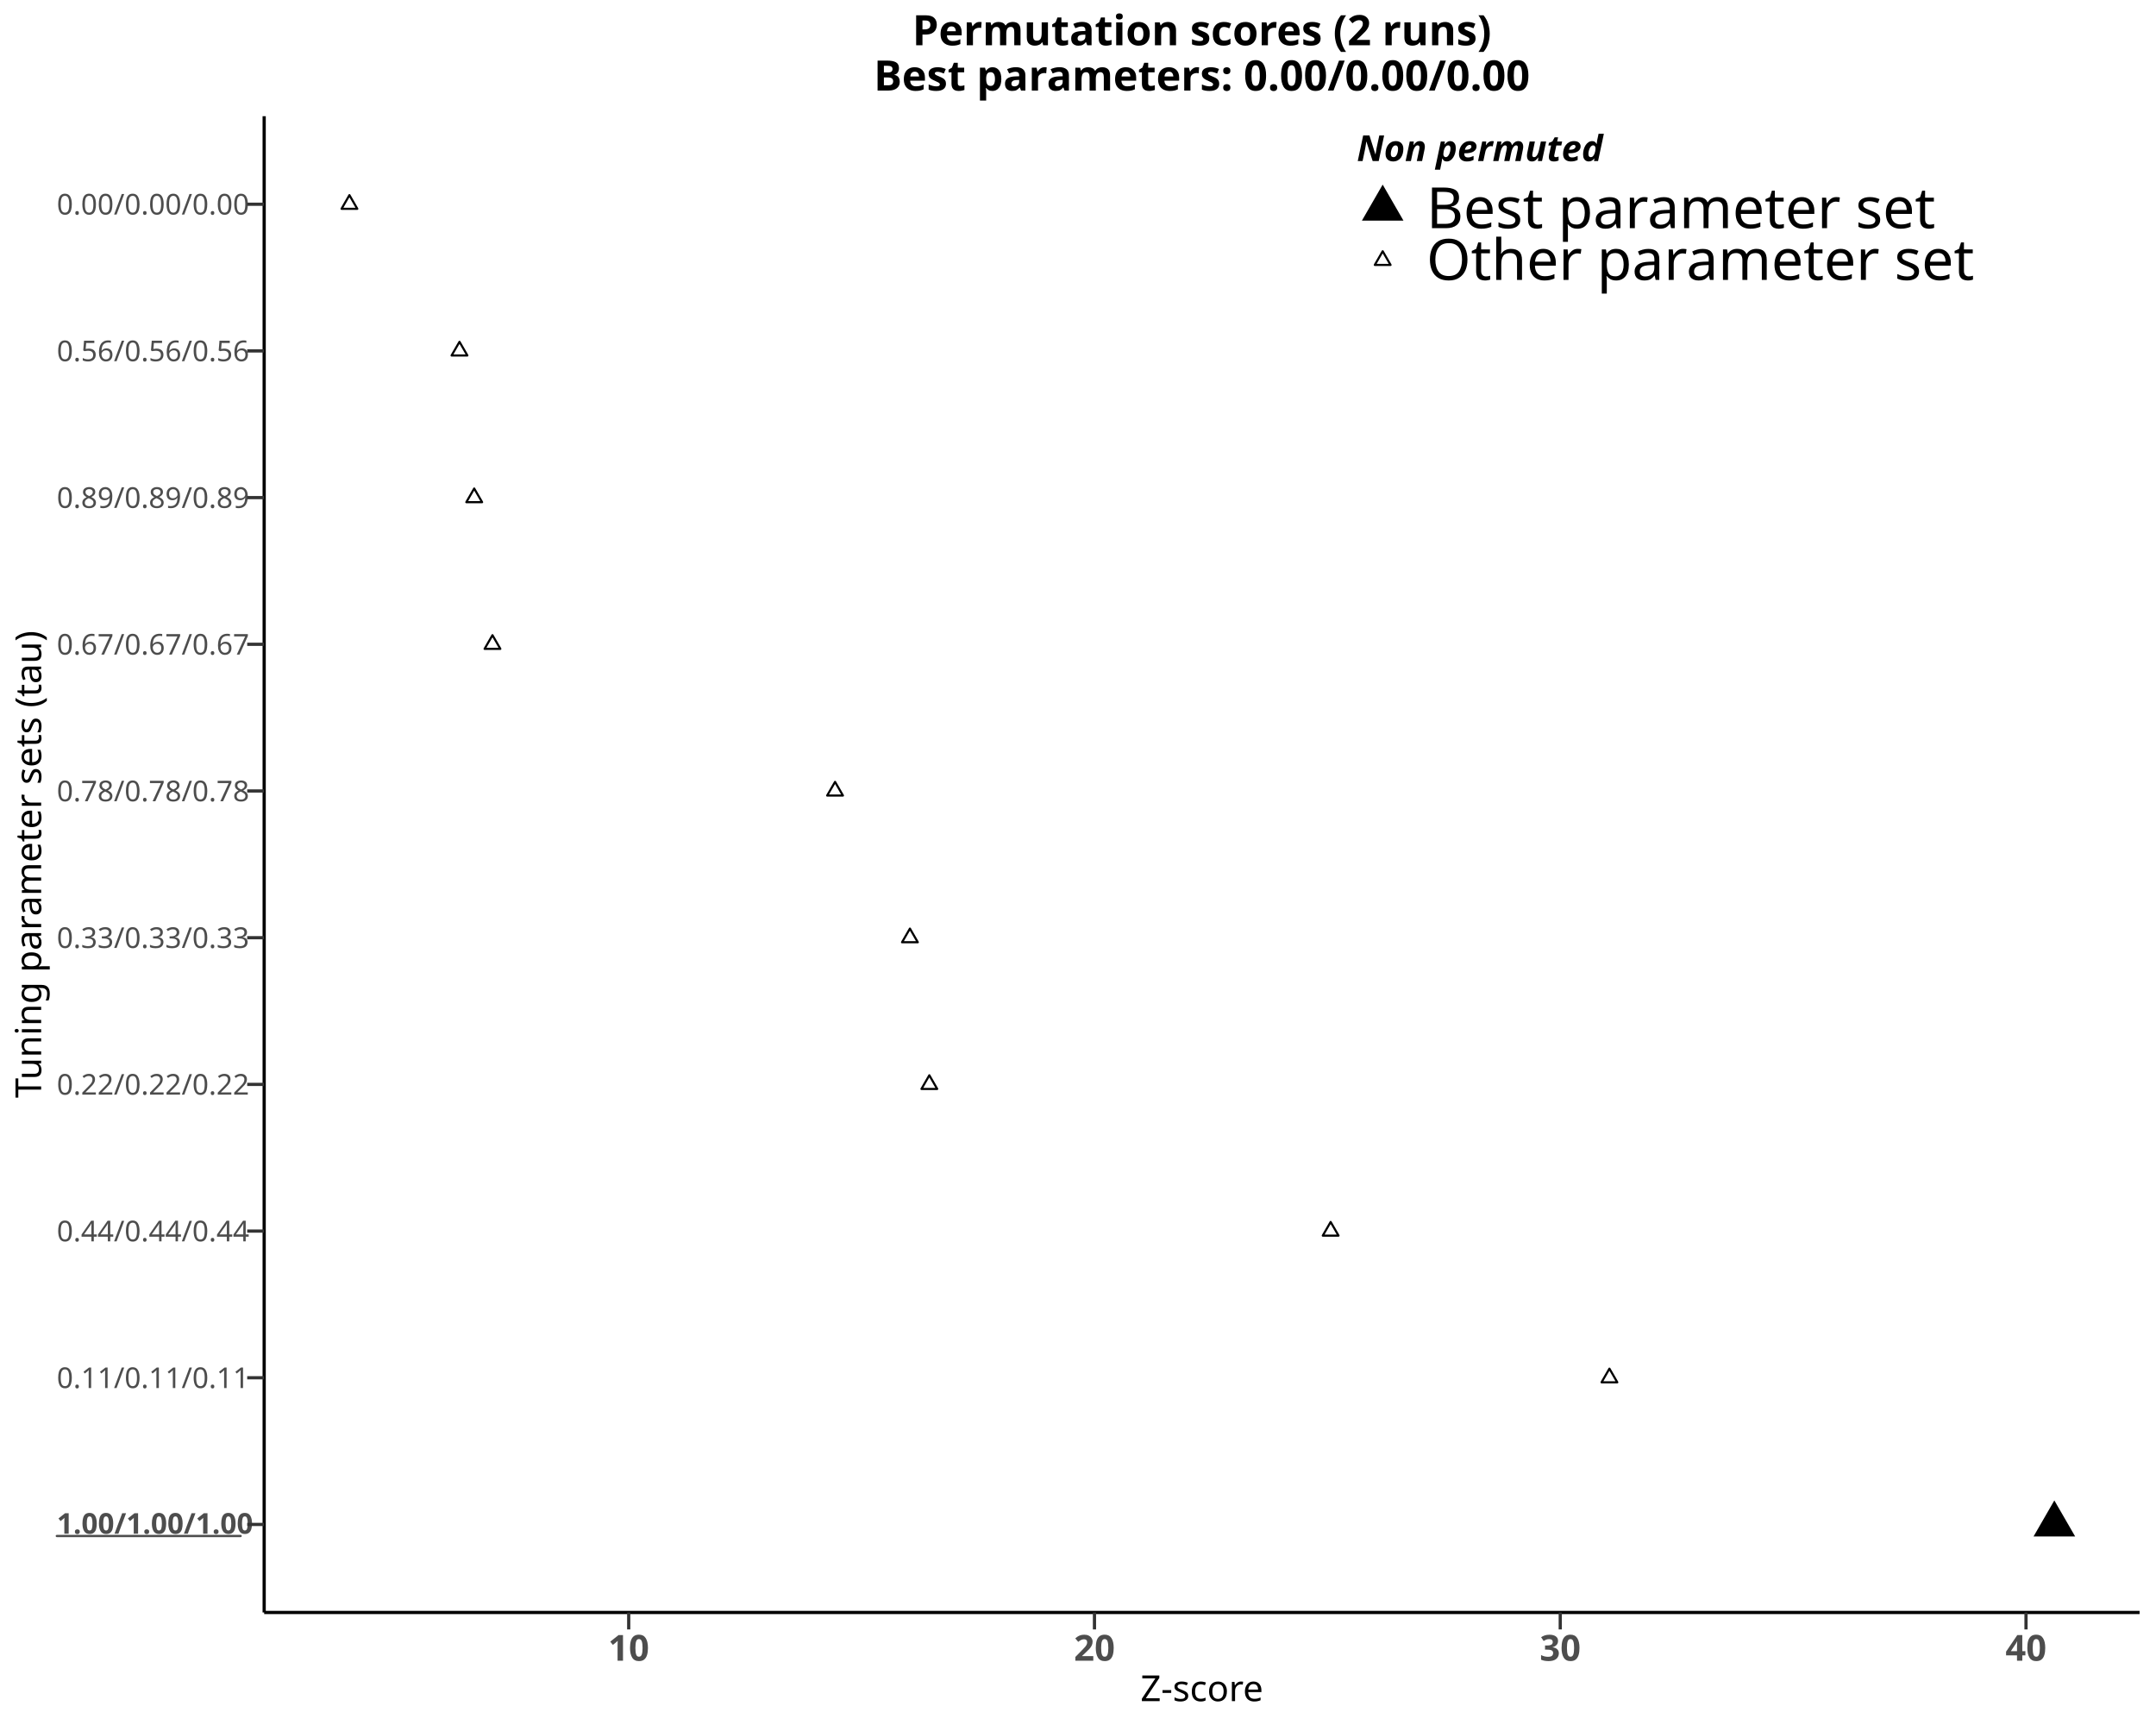
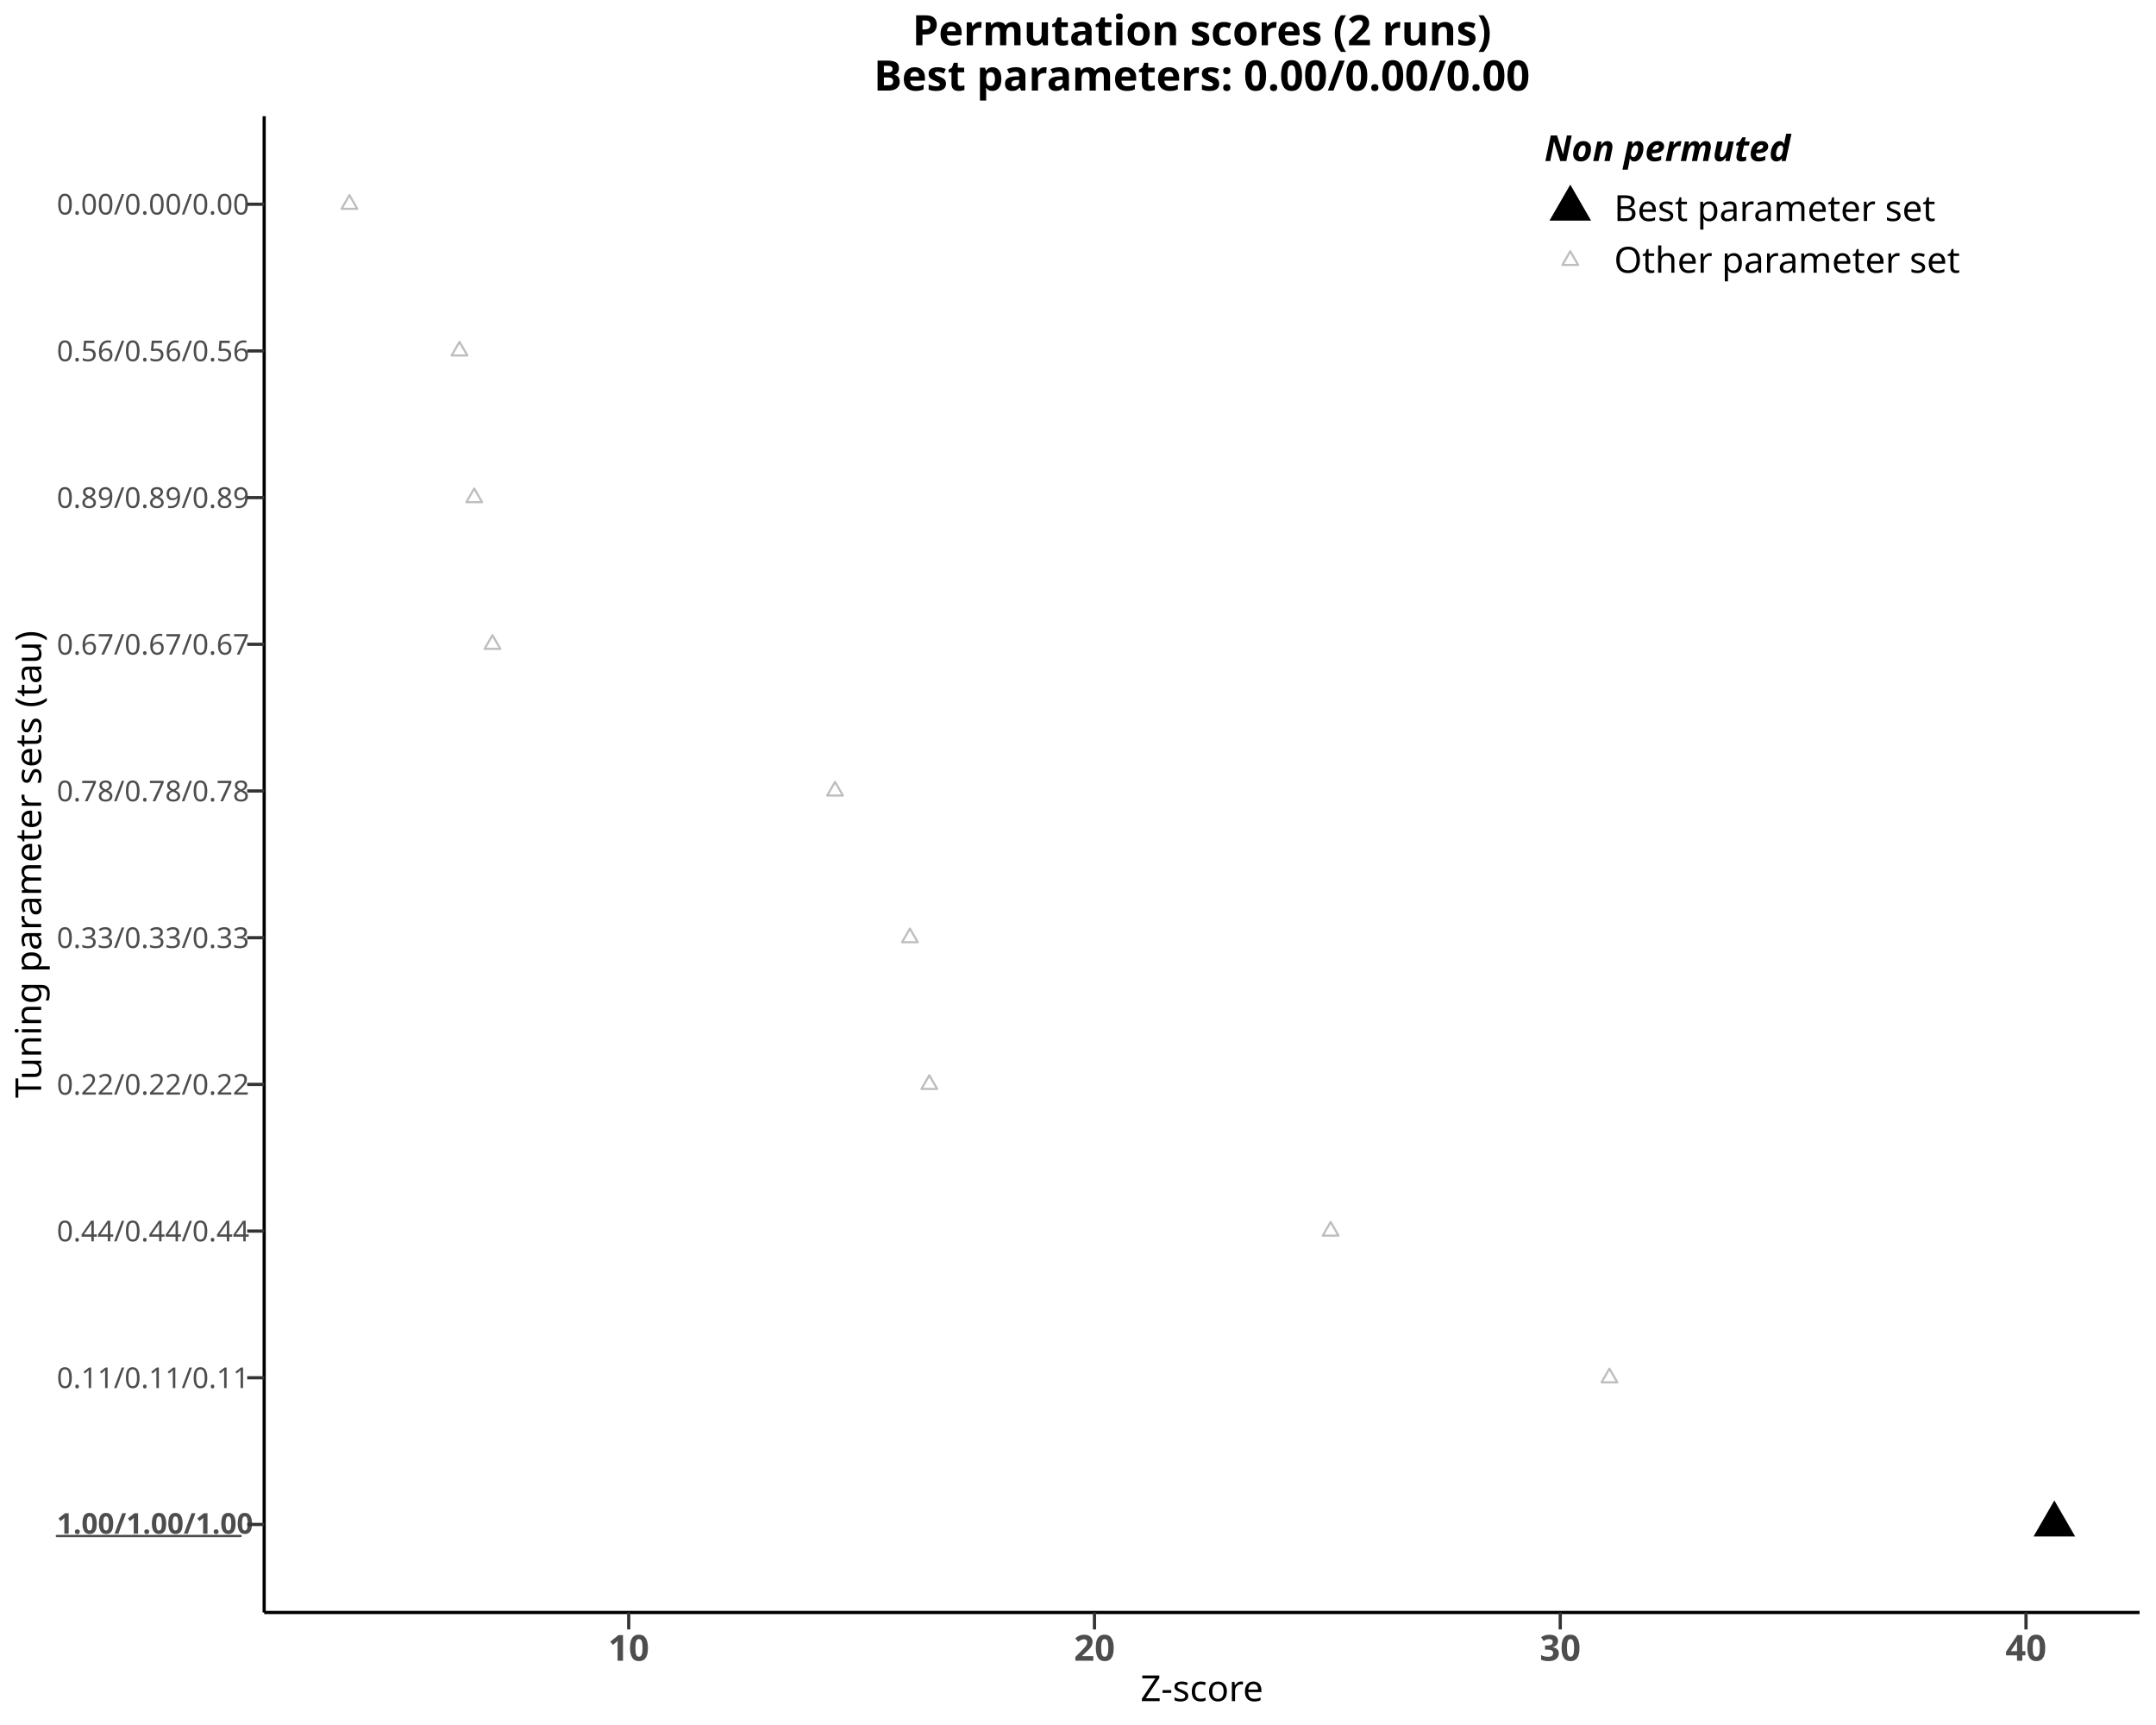
<svg xmlns="http://www.w3.org/2000/svg" class="svglite" data-engine-version="2.0" width="720.00pt" height="576.00pt" viewBox="0 0 720.00 576.00">
  <defs>
    <style type="text/css">
    .svglite line, .svglite polyline, .svglite polygon, .svglite path, .svglite rect, .svglite circle {
      fill: none;
      stroke: #000000;
      stroke-linecap: round;
      stroke-linejoin: round;
      stroke-miterlimit: 10.00;
    }
  </style>
  </defs>
  <rect width="100%" height="100%" style="stroke: none; fill: #FFFFFF;" />
  <defs>
    <clipPath id="cpMC4wMHw3MjAuMDB8MC4wMHw1NzYuMDA=">
      <rect x="0.00" y="0.00" width="720.00" height="576.00" />
    </clipPath>
  </defs>
  <g clip-path="url(#cpMC4wMHw3MjAuMDB8MC4wMHw1NzYuMDA=)">
    <rect x="0.00" y="0.00" width="720.00" height="576.00" style="stroke-width: 1.07; stroke: #FFFFFF; fill: #FFFFFF;" />
  </g>
  <defs>
    <clipPath id="cpODguMjJ8NzE0LjUyfDM4LjgxfDUzOC40Mg==">
      <rect x="88.22" y="38.81" width="626.30" height="499.61" />
    </clipPath>
  </defs>
  <g clip-path="url(#cpODguMjJ8NzE0LjUyfDM4LjgxfDUzOC40Mg==)">
    <rect x="88.22" y="38.81" width="626.30" height="499.61" style="stroke-width: 1.07; stroke: none; fill: #FFFFFF;" />
-     <polygon points="116.69,65.16 119.32,69.72 114.06,69.72 " style="stroke-width: 0.71; fill: none;" />
-     <polygon points="153.45,114.14 156.08,118.70 150.81,118.70 " style="stroke-width: 0.71; fill: none;" />
-     <polygon points="158.36,163.12 161.00,167.68 155.73,167.68 " style="stroke-width: 0.71; fill: none;" />
-     <polygon points="164.46,212.10 167.09,216.66 161.83,216.66 " style="stroke-width: 0.71; fill: none;" />
-     <polygon points="278.87,261.08 281.50,265.64 276.23,265.64 " style="stroke-width: 0.71; fill: none;" />
-     <polygon points="303.87,310.07 306.50,314.63 301.24,314.63 " style="stroke-width: 0.71; fill: none;" />
-     <polygon points="310.35,359.05 312.98,363.61 307.72,363.61 " style="stroke-width: 0.71; fill: none;" />
-     <polygon points="444.37,408.03 447.00,412.59 441.74,412.59 " style="stroke-width: 0.71; fill: none;" />
-     <polygon points="537.47,457.01 540.10,461.57 534.84,461.57 " style="stroke-width: 0.71; fill: none;" />
+     <polygon points="116.69,65.16 119.32,69.72 114.06,69.72 " style="stroke-width: 0.71; stroke: #BEBEBE; fill: none;" />
+     <polygon points="153.45,114.14 156.08,118.70 150.81,118.70 " style="stroke-width: 0.71; stroke: #BEBEBE; fill: none;" />
+     <polygon points="158.36,163.12 161.00,167.68 155.73,167.68 " style="stroke-width: 0.71; stroke: #BEBEBE; fill: none;" />
+     <polygon points="164.46,212.10 167.09,216.66 161.83,216.66 " style="stroke-width: 0.71; stroke: #BEBEBE; fill: none;" />
+     <polygon points="278.87,261.08 281.50,265.64 276.23,265.64 " style="stroke-width: 0.71; stroke: #BEBEBE; fill: none;" />
+     <polygon points="303.87,310.07 306.50,314.63 301.24,314.63 " style="stroke-width: 0.71; stroke: #BEBEBE; fill: none;" />
+     <polygon points="310.35,359.05 312.98,363.61 307.72,363.61 " style="stroke-width: 0.71; stroke: #BEBEBE; fill: none;" />
+     <polygon points="444.37,408.03 447.00,412.59 441.74,412.59 " style="stroke-width: 0.71; stroke: #BEBEBE; fill: none;" />
+     <polygon points="537.47,457.01 540.10,461.57 534.84,461.57 " style="stroke-width: 0.71; stroke: #BEBEBE; fill: none;" />
    <polygon points="686.05,501.01 693.00,513.04 679.11,513.04 " style="stroke-width: 0.71; stroke: none; fill: #000000;" />
  </g>
  <g clip-path="url(#cpMC4wMHw3MjAuMDB8MC4wMHw1NzYuMDA=)">
    <polyline points="88.22,538.42 88.22,38.81 " style="stroke-width: 1.07; stroke-linecap: butt;" />
    <text x="18.97" y="71.63" style="font-size: 9.60px; fill: #4D4D4D; font-family: sans;" textLength="61.39px" lengthAdjust="spacingAndGlyphs">0.00/0.00/0.00</text>
    <text x="18.97" y="512.13" style="font-size: 9.60px; font-weight: bold; fill: #4D4D4D; font-family: sans;" textLength="61.39px" lengthAdjust="spacingAndGlyphs">1.00/1.00/1.00</text>
    <polyline points="18.97,512.89 80.36,512.89 " style="stroke-width: 0.75; stroke: #4D4D4D;" />
    <text x="18.97" y="267.56" style="font-size: 9.60px; fill: #4D4D4D; font-family: sans;" textLength="61.39px" lengthAdjust="spacingAndGlyphs">0.78/0.78/0.78</text>
    <text x="18.97" y="169.59" style="font-size: 9.60px; fill: #4D4D4D; font-family: sans;" textLength="61.39px" lengthAdjust="spacingAndGlyphs">0.89/0.89/0.89</text>
    <text x="18.97" y="120.61" style="font-size: 9.60px; fill: #4D4D4D; font-family: sans;" textLength="61.39px" lengthAdjust="spacingAndGlyphs">0.56/0.56/0.56</text>
    <text x="18.97" y="218.58" style="font-size: 9.60px; fill: #4D4D4D; font-family: sans;" textLength="61.39px" lengthAdjust="spacingAndGlyphs">0.67/0.67/0.67</text>
    <text x="18.97" y="365.52" style="font-size: 9.60px; fill: #4D4D4D; font-family: sans;" textLength="61.39px" lengthAdjust="spacingAndGlyphs">0.22/0.22/0.22</text>
    <text x="18.97" y="316.54" style="font-size: 9.60px; fill: #4D4D4D; font-family: sans;" textLength="61.39px" lengthAdjust="spacingAndGlyphs">0.33/0.33/0.33</text>
    <text x="18.97" y="414.50" style="font-size: 9.60px; fill: #4D4D4D; font-family: sans;" textLength="61.39px" lengthAdjust="spacingAndGlyphs">0.44/0.44/0.44</text>
    <text x="18.97" y="463.48" style="font-size: 9.60px; fill: #4D4D4D; font-family: sans;" textLength="61.39px" lengthAdjust="spacingAndGlyphs">0.11/0.11/0.11</text>
    <polyline points="82.55,68.20 88.22,68.20 " style="stroke-width: 1.07; stroke: #333333; stroke-linecap: butt;" />
    <polyline points="82.55,117.18 88.22,117.18 " style="stroke-width: 1.07; stroke: #333333; stroke-linecap: butt;" />
    <polyline points="82.55,166.16 88.22,166.16 " style="stroke-width: 1.07; stroke: #333333; stroke-linecap: butt;" />
    <polyline points="82.55,215.14 88.22,215.14 " style="stroke-width: 1.07; stroke: #333333; stroke-linecap: butt;" />
    <polyline points="82.55,264.12 88.22,264.12 " style="stroke-width: 1.07; stroke: #333333; stroke-linecap: butt;" />
    <polyline points="82.55,313.11 88.22,313.11 " style="stroke-width: 1.07; stroke: #333333; stroke-linecap: butt;" />
    <polyline points="82.55,362.09 88.22,362.09 " style="stroke-width: 1.07; stroke: #333333; stroke-linecap: butt;" />
    <polyline points="82.55,411.07 88.22,411.07 " style="stroke-width: 1.07; stroke: #333333; stroke-linecap: butt;" />
    <polyline points="82.55,460.05 88.22,460.05 " style="stroke-width: 1.07; stroke: #333333; stroke-linecap: butt;" />
    <polyline points="82.55,509.03 88.22,509.03 " style="stroke-width: 1.07; stroke: #333333; stroke-linecap: butt;" />
    <polyline points="88.22,538.42 714.52,538.42 " style="stroke-width: 1.07; stroke-linecap: butt;" />
    <polyline points="209.96,544.09 209.96,538.42 " style="stroke-width: 1.07; stroke: #333333; stroke-linecap: butt;" />
    <polyline points="365.50,544.09 365.50,538.42 " style="stroke-width: 1.07; stroke: #333333; stroke-linecap: butt;" />
    <polyline points="521.05,544.09 521.05,538.42 " style="stroke-width: 1.07; stroke: #333333; stroke-linecap: butt;" />
    <polyline points="676.59,544.09 676.59,538.42 " style="stroke-width: 1.07; stroke: #333333; stroke-linecap: butt;" />
    <text x="209.96" y="554.54" text-anchor="middle" style="font-size: 12.00px; font-weight: bold; fill: #4D4D4D; font-family: sans;" textLength="13.35px" lengthAdjust="spacingAndGlyphs">10</text>
    <text x="365.50" y="554.54" text-anchor="middle" style="font-size: 12.00px; font-weight: bold; fill: #4D4D4D; font-family: sans;" textLength="13.35px" lengthAdjust="spacingAndGlyphs">20</text>
    <text x="521.05" y="554.54" text-anchor="middle" style="font-size: 12.00px; font-weight: bold; fill: #4D4D4D; font-family: sans;" textLength="13.35px" lengthAdjust="spacingAndGlyphs">30</text>
    <text x="676.59" y="554.54" text-anchor="middle" style="font-size: 12.00px; font-weight: bold; fill: #4D4D4D; font-family: sans;" textLength="13.35px" lengthAdjust="spacingAndGlyphs">40</text>
    <text x="401.37" y="568.03" text-anchor="middle" style="font-size: 12.00px; font-family: sans;" textLength="40.68px" lengthAdjust="spacingAndGlyphs">Z-score</text>
    <text transform="translate(13.74,288.62) rotate(-90)" text-anchor="middle" style="font-size: 12.00px; font-family: sans;" textLength="148.08px" lengthAdjust="spacingAndGlyphs">Tuning parameter sets (tau)</text>
-     <rect x="447.63" y="38.81" width="204.26" height="62.25" style="stroke-width: 1.07; stroke: none; fill: #FFFFFF;" />
-     <text x="453.11" y="53.79" style="font-size: 12.00px; font-weight: bold; font-style: italic; font-family: sans;" textLength="76.05px" lengthAdjust="spacingAndGlyphs">Non permuted</text>
-     <polygon points="461.75,61.64 468.69,73.67 454.81,73.67 " style="stroke-width: 0.71; stroke: none; fill: #000000;" />
-     <polygon points="461.75,83.90 464.38,88.46 459.12,88.46 " style="stroke-width: 0.71; fill: none;" />
-     <text x="476.37" y="76.19" style="font-size: 19.00px; font-family: sans;" textLength="160.55px" lengthAdjust="spacingAndGlyphs">Best parameter set</text>
-     <text x="476.37" y="93.47" style="font-size: 19.00px; font-family: sans;" textLength="170.04px" lengthAdjust="spacingAndGlyphs">Other parameter set</text>
+     <rect x="510.28" y="38.81" width="141.61" height="62.25" style="stroke-width: 1.07; stroke: none; fill: #FFFFFF;" />
+     <text x="515.76" y="53.79" style="font-size: 12.00px; font-weight: bold; font-style: italic; font-family: sans;" textLength="76.05px" lengthAdjust="spacingAndGlyphs">Non permuted</text>
+     <polygon points="524.40,61.64 531.34,73.67 517.45,73.67 " style="stroke-width: 0.71; stroke: none; fill: #000000;" />
+     <polygon points="524.40,83.90 527.03,88.46 521.77,88.46 " style="stroke-width: 0.71; stroke: #BEBEBE; fill: none;" />
+     <text x="539.02" y="73.79" style="font-size: 12.00px; font-family: sans;" textLength="101.40px" lengthAdjust="spacingAndGlyphs">Best parameter set</text>
+     <text x="539.02" y="91.07" style="font-size: 12.00px; font-family: sans;" textLength="107.40px" lengthAdjust="spacingAndGlyphs">Other parameter set</text>
    <text x="401.37" y="15.11" text-anchor="middle" style="font-size: 14.00px; font-weight: bold; font-family: sans;" textLength="176.65px" lengthAdjust="spacingAndGlyphs">Permutation scores (2 runs) </text>
    <text x="401.37" y="30.23" text-anchor="middle" style="font-size: 14.00px; font-weight: bold; font-family: sans;" textLength="203.93px" lengthAdjust="spacingAndGlyphs"> Best parameters: 0.00/0.00/0.00</text>
  </g>
</svg>
